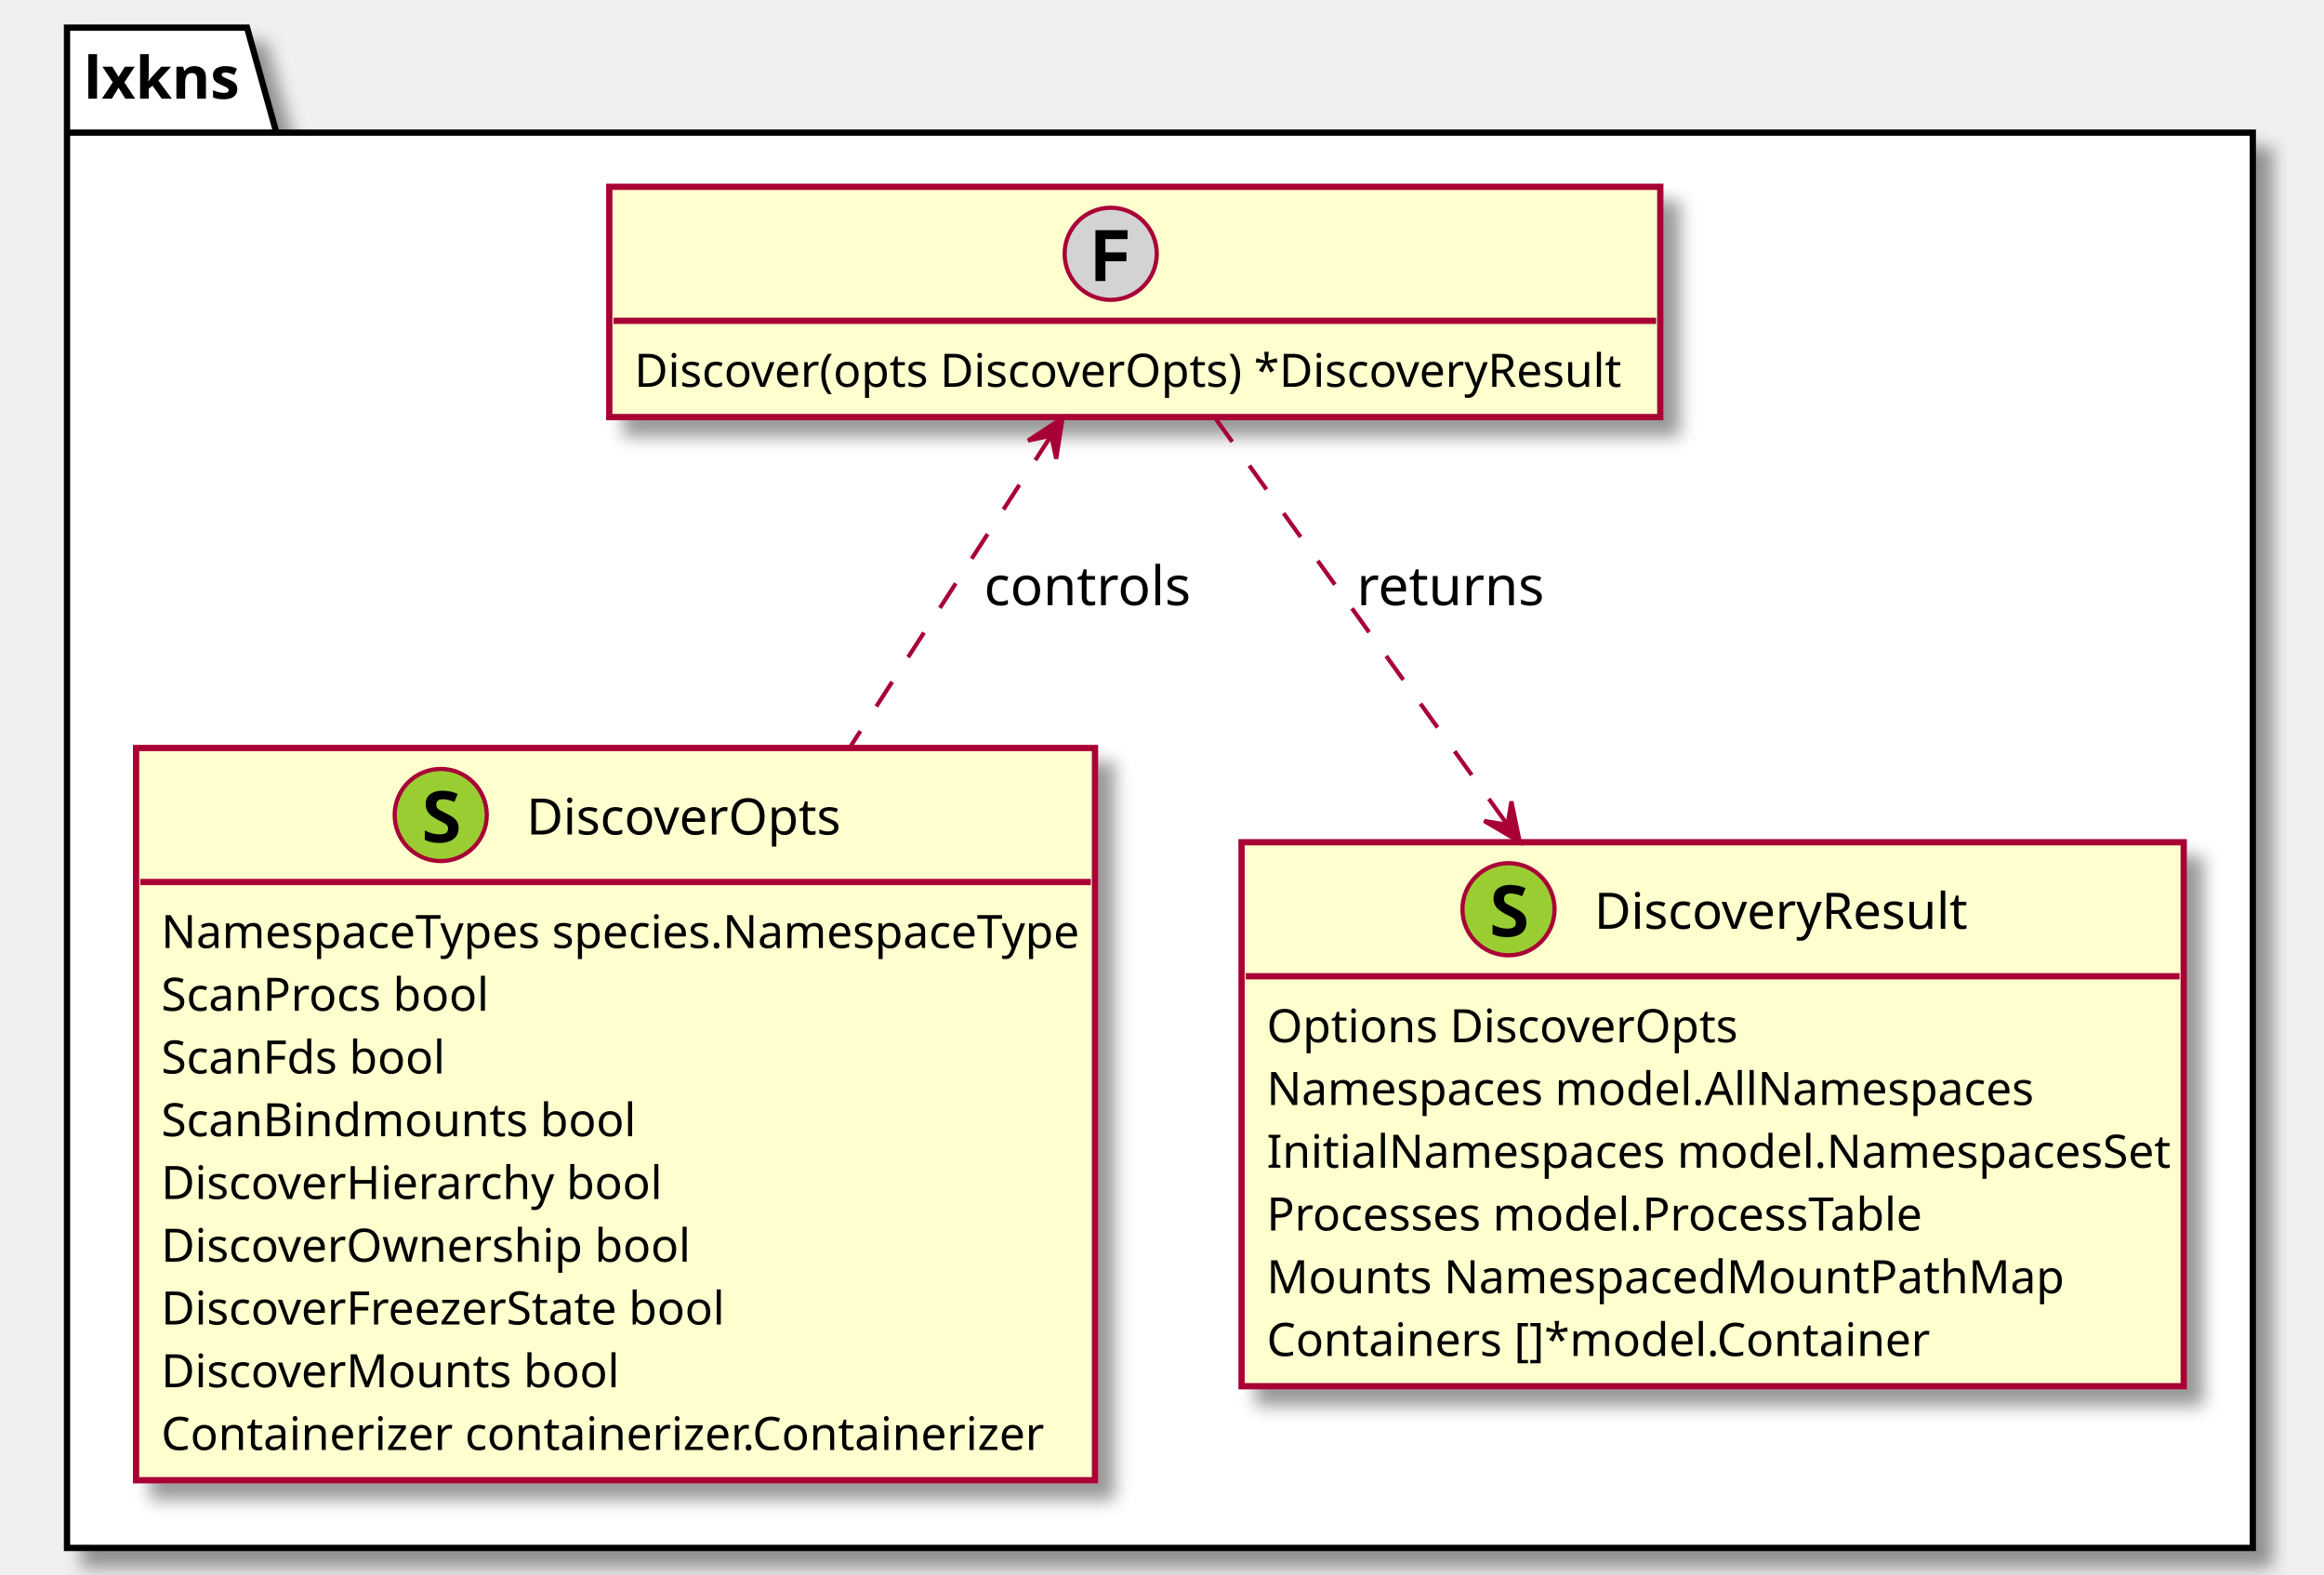
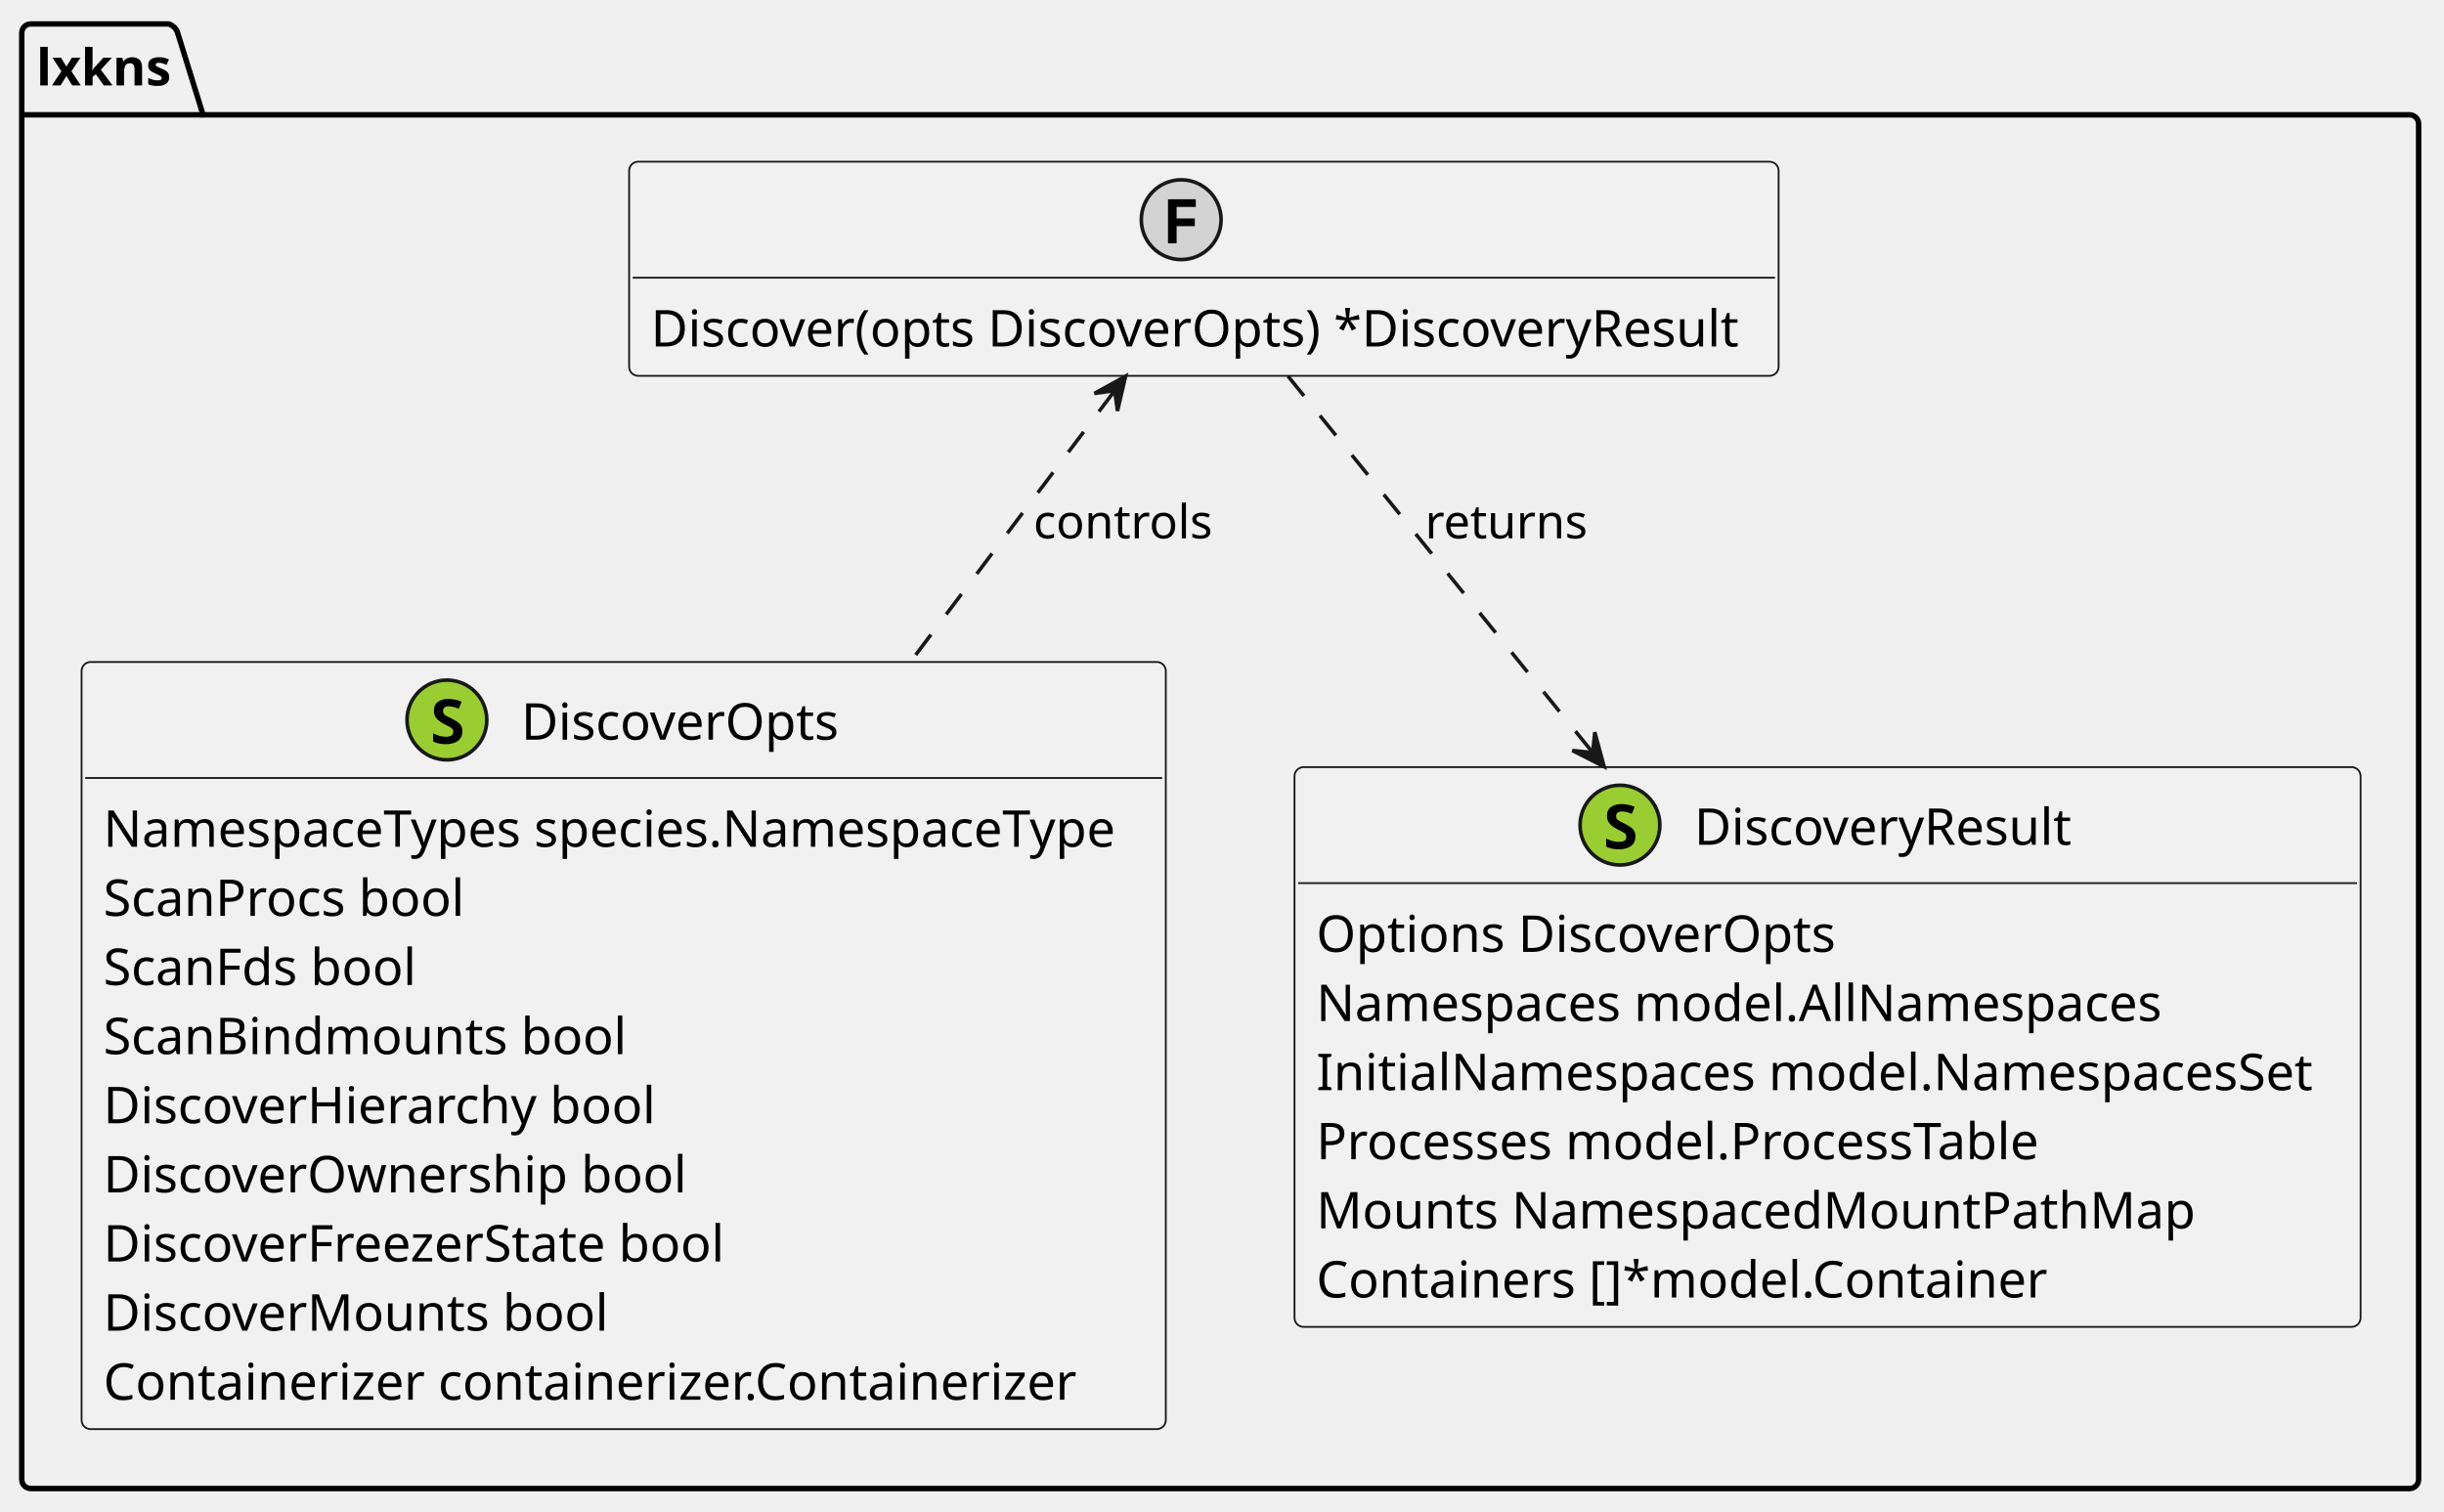
- <svg xmlns="http://www.w3.org/2000/svg" contentScriptType="application/ecmascript" contentStyleType="text/css" height="376px" preserveAspectRatio="none" style="width:555px;height:376px;background:#FFFFFF;" version="1.1" viewBox="0 0 555 376" width="555px" zoomAndPan="magnify">
-   <defs>
-     <filter height="300%" id="f1q7ecg4yqa6ng" width="300%" x="-1" y="-1">
-       <feGaussianBlur result="blurOut" stdDeviation="2.0" />
-       <feColorMatrix in="blurOut" result="blurOut2" type="matrix" values="0 0 0 0 0 0 0 0 0 0 0 0 0 0 0 0 0 0 .4 0" />
-       <feOffset dx="4.0" dy="4.0" in="blurOut2" result="blurOut3" />
-       <feBlend in="SourceGraphic" in2="blurOut3" mode="normal" />
-     </filter>
-   </defs>
+ <svg xmlns="http://www.w3.org/2000/svg" contentStyleType="text/css" height="417px" preserveAspectRatio="none" style="width:674px;height:417px;background:#FFFFFF;" version="1.1" viewBox="0 0 674 417" width="674px" zoomAndPan="magnify">
+   <defs />
  <g>
-     <polygon fill="#FFFFFF" filter="url(#f1q7ecg4yqa6ng)" points="16,6.602,59,6.602,66,31.67,538,31.67,538,369.602,16,369.602,16,6.602" style="stroke:#000000;stroke-width:1.5;" />
-     <line style="stroke:#000000;stroke-width:1.5;" x1="16" x2="66" y1="31.67" y2="31.67" />
-     <text fill="#000000" font-family="sans-serif" font-size="14" font-weight="bold" lengthAdjust="spacing" textLength="37" x="20" y="23.568">lxkns</text>
-     <rect codeLine="6" fill="#FEFECE" filter="url(#f1q7ecg4yqa6ng)" height="54.982" id="lxkns.Discover" style="stroke:#A80036;stroke-width:1.5;" width="251" x="145.5" y="44.602" />
-     <ellipse cx="265.25" cy="60.602" fill="#D3D3D3" rx="11" ry="11" style="stroke:#A80036;stroke-width:1.0;" />
-     <path d="M261.609,67.102 L261.609,54.961 L269.266,54.961 L269.266,57.086 L263.984,57.086 L263.984,60.258 L269,60.258 L269,62.383 L263.984,62.383 L263.984,67.102 L261.609,67.102 Z " fill="#000000" />
-     <text fill="#000000" font-family="sans-serif" font-size="12" lengthAdjust="spacing" textLength="0" x="288.75" y="65.258" />
-     <line style="stroke:#A80036;stroke-width:1.5;" x1="146.5" x2="395.5" y1="76.602" y2="76.602" />
-     <text fill="#000000" font-family="sans-serif" font-size="11" lengthAdjust="spacing" textLength="239" x="151.5" y="92.361">Discover(opts DiscoverOpts) *DiscoveryResult</text>
-     <rect codeLine="13" fill="#FEFECE" filter="url(#f1q7ecg4yqa6ng)" height="174.837" id="lxkns.DiscoverOpts" style="stroke:#A80036;stroke-width:1.5;" width="229" x="32.5" y="178.602" />
-     <ellipse cx="105.25" cy="194.602" fill="#9ACD32" rx="11" ry="11" style="stroke:#A80036;stroke-width:1.0;" />
-     <path d="M104.922,201.274 Q104,201.274 103.109,201.102 Q102.219,200.915 101.438,200.54 L101.438,198.29 Q102.391,198.774 103.266,199.008 Q104.156,199.227 105,199.227 Q105.875,199.227 106.438,198.93 Q107,198.633 107,197.852 Q107,197.305 106.703,197.008 Q106.406,196.696 105.844,196.415 Q105.281,196.133 104.5,195.727 Q103.719,195.305 103.062,194.821 Q102.422,194.321 102.047,193.649 Q101.672,192.977 101.672,192.024 Q101.672,190.399 102.766,189.602 Q103.875,188.79 105.656,188.79 Q106.375,188.79 107.359,188.961 Q108.344,189.118 109.297,189.571 L108.516,191.493 Q107.672,191.133 106.984,190.993 Q106.312,190.836 105.797,190.836 Q104.953,190.836 104.562,191.18 Q104.188,191.508 104.188,192.149 Q104.188,192.633 104.422,192.946 Q104.672,193.243 105.141,193.493 Q105.625,193.743 106.359,194.118 Q107.359,194.602 108.062,195.071 Q108.766,195.54 109.141,196.165 Q109.516,196.774 109.516,197.711 Q109.516,198.899 108.938,199.696 Q108.375,200.477 107.328,200.883 Q106.297,201.274 104.922,201.274 Z " fill="#000000" />
-     <text fill="#000000" font-family="sans-serif" font-size="12" lengthAdjust="spacing" textLength="75" x="125.75" y="199.258">DiscoverOpts</text>
-     <line style="stroke:#A80036;stroke-width:1.5;" x1="33.5" x2="260.5" y1="210.602" y2="210.602" />
-     <text fill="#000000" font-family="sans-serif" font-size="11" lengthAdjust="spacing" textLength="216" x="38.5" y="226.361">NamespaceTypes species.NamespaceType</text>
-     <text fill="#000000" font-family="sans-serif" font-size="11" lengthAdjust="spacing" textLength="80" x="38.5" y="241.343">ScanProcs bool</text>
-     <text fill="#000000" font-family="sans-serif" font-size="11" lengthAdjust="spacing" textLength="69" x="38.5" y="256.325">ScanFds bool</text>
-     <text fill="#000000" font-family="sans-serif" font-size="11" lengthAdjust="spacing" textLength="115" x="38.5" y="271.307">ScanBindmounts bool</text>
-     <text fill="#000000" font-family="sans-serif" font-size="11" lengthAdjust="spacing" textLength="123" x="38.5" y="286.288">DiscoverHierarchy bool</text>
-     <text fill="#000000" font-family="sans-serif" font-size="11" lengthAdjust="spacing" textLength="130" x="38.5" y="301.27">DiscoverOwnership bool</text>
-     <text fill="#000000" font-family="sans-serif" font-size="11" lengthAdjust="spacing" textLength="137" x="38.5" y="316.252">DiscoverFreezerState bool</text>
-     <text fill="#000000" font-family="sans-serif" font-size="11" lengthAdjust="spacing" textLength="112" x="38.5" y="331.234">DiscoverMounts bool</text>
-     <text fill="#000000" font-family="sans-serif" font-size="11" lengthAdjust="spacing" textLength="217" x="38.5" y="346.216">Containerizer containerizer.Containerizer</text>
-     <rect codeLine="25" fill="#FEFECE" filter="url(#f1q7ecg4yqa6ng)" height="129.891" id="lxkns.DiscoveryResult" style="stroke:#A80036;stroke-width:1.5;" width="225" x="296.5" y="201.102" />
-     <ellipse cx="360.25" cy="217.102" fill="#9ACD32" rx="11" ry="11" style="stroke:#A80036;stroke-width:1.0;" />
-     <path d="M359.922,223.774 Q359,223.774 358.109,223.602 Q357.219,223.415 356.438,223.04 L356.438,220.79 Q357.391,221.274 358.266,221.508 Q359.156,221.727 360,221.727 Q360.875,221.727 361.438,221.43 Q362,221.133 362,220.352 Q362,219.805 361.703,219.508 Q361.406,219.196 360.844,218.915 Q360.281,218.633 359.5,218.227 Q358.719,217.805 358.062,217.321 Q357.422,216.821 357.047,216.149 Q356.672,215.477 356.672,214.524 Q356.672,212.899 357.766,212.102 Q358.875,211.29 360.656,211.29 Q361.375,211.29 362.359,211.461 Q363.344,211.618 364.297,212.071 L363.516,213.993 Q362.672,213.633 361.984,213.493 Q361.312,213.336 360.797,213.336 Q359.953,213.336 359.562,213.68 Q359.188,214.008 359.188,214.649 Q359.188,215.133 359.422,215.446 Q359.672,215.743 360.141,215.993 Q360.625,216.243 361.359,216.618 Q362.359,217.102 363.062,217.571 Q363.766,218.04 364.141,218.665 Q364.516,219.274 364.516,220.211 Q364.516,221.399 363.938,222.196 Q363.375,222.977 362.328,223.383 Q361.297,223.774 359.922,223.774 Z " fill="#000000" />
-     <text fill="#000000" font-family="sans-serif" font-size="12" lengthAdjust="spacing" textLength="89" x="380.75" y="221.758">DiscoveryResult</text>
-     <line style="stroke:#A80036;stroke-width:1.5;" x1="297.5" x2="520.5" y1="233.102" y2="233.102" />
-     <text fill="#000000" font-family="sans-serif" font-size="11" lengthAdjust="spacing" textLength="115" x="302.5" y="248.861">Options DiscoverOpts</text>
-     <text fill="#000000" font-family="sans-serif" font-size="11" lengthAdjust="spacing" textLength="180" x="302.5" y="263.843">Namespaces model.AllNamespaces</text>
-     <text fill="#000000" font-family="sans-serif" font-size="11" lengthAdjust="spacing" textLength="213" x="302.5" y="278.825">InitialNamespaces model.NamespacesSet</text>
-     <text fill="#000000" font-family="sans-serif" font-size="11" lengthAdjust="spacing" textLength="158" x="302.5" y="293.807">Processes model.ProcessTable</text>
-     <text fill="#000000" font-family="sans-serif" font-size="11" lengthAdjust="spacing" textLength="191" x="302.5" y="308.788">Mounts NamespacedMountPathMap</text>
-     <text fill="#000000" font-family="sans-serif" font-size="11" lengthAdjust="spacing" textLength="162" x="302.5" y="323.77">Containers []*model.Container</text>
-     <path codeLine="10" d="M251.04,104.002 C237.99,124.222 220.22,151.732 203.07,178.292 " fill="none" id="lxkns.Discover-backto-lxkns.DiscoverOpts" style="stroke:#A80036;stroke-width:1.0;stroke-dasharray:7.0,7.0;" />
-     <polygon fill="#A80036" points="253.76,99.802,245.516,105.19,251.046,104.001,252.234,109.532,253.76,99.802" style="stroke:#A80036;stroke-width:1.0;" />
-     <text fill="#000000" font-family="sans-serif" font-size="13" lengthAdjust="spacing" textLength="49" x="235" y="144.499">controls</text>
-     <path codeLine="11" d="M290.19,99.802 C308.19,124.852 335.89,163.382 360.01,196.942 " fill="none" id="lxkns.Discover-to-lxkns.DiscoveryResult" style="stroke:#A80036;stroke-width:1.0;stroke-dasharray:7.0,7.0;" />
-     <polygon fill="#A80036" points="362.93,201.012,360.944,191.365,360.02,196.946,354.439,196.022,362.93,201.012" style="stroke:#A80036;stroke-width:1.0;" />
-     <text fill="#000000" font-family="sans-serif" font-size="13" lengthAdjust="spacing" textLength="44" x="324" y="144.499">returns</text>
+     <g id="cluster_lxkns">
+       <path d="M8.5,6.602 L46.5,6.602 A3.75,3.75 0 0 1 49,9.102 L56,31.67 L664.5,31.67 A2.5,2.5 0 0 1 667,34.17 L667,408.102 A2.5,2.5 0 0 1 664.5,410.602 L8.5,410.602 A2.5,2.5 0 0 1 6,408.102 L6,9.102 A2.5,2.5 0 0 1 8.5,6.602 " fill="none" style="stroke:#000000;stroke-width:1.5;" />
+       <line style="stroke:#000000;stroke-width:1.5;" x1="6" x2="56" y1="31.67" y2="31.67" />
+       <text fill="#000000" font-family="sans-serif" font-size="14" font-weight="bold" lengthAdjust="spacing" textLength="37" x="10" y="23.568">lxkns</text>
+     </g>
+     <g id="elem_lxkns.Discover">
+       <rect codeLine="6" fill="#F1F1F1" height="59.068" id="lxkns.Discover" rx="2.5" ry="2.5" style="stroke:#181818;stroke-width:0.5;" width="317" x="173.5" y="44.602" />
+       <ellipse cx="325.75" cy="60.602" fill="#D3D3D3" rx="11" ry="11" style="stroke:#181818;stroke-width:1.0;" />
+       <path d="M322.109,67.102 L322.109,54.961 L329.766,54.961 L329.766,57.086 L324.484,57.086 L324.484,60.258 L329.5,60.258 L329.5,62.383 L324.484,62.383 L324.484,67.102 L322.109,67.102 Z " fill="#000000" />
+       <text fill="#000000" font-family="sans-serif" font-size="14" lengthAdjust="spacing" textLength="4" x="346.25" y="66.034"> </text>
+       <line style="stroke:#181818;stroke-width:0.5;" x1="174.5" x2="489.5" y1="76.602" y2="76.602" />
+       <text fill="#000000" font-family="sans-serif" font-size="14" lengthAdjust="spacing" textLength="305" x="179.5" y="95.568">Discover(opts DiscoverOpts) *DiscoveryResult</text>
+     </g>
+     <g id="elem_lxkns.DiscoverOpts">
+       <rect codeLine="13" fill="#F1F1F1" height="211.611" id="lxkns.DiscoverOpts" rx="2.5" ry="2.5" style="stroke:#181818;stroke-width:0.5;" width="299" x="22.5" y="182.602" />
+       <ellipse cx="123.25" cy="198.602" fill="#9ACD32" rx="11" ry="11" style="stroke:#181818;stroke-width:1.0;" />
+       <path d="M122.922,205.274 Q122,205.274 121.109,205.102 Q120.219,204.915 119.438,204.54 L119.438,202.29 Q120.391,202.774 121.266,203.008 Q122.156,203.227 123,203.227 Q123.875,203.227 124.438,202.93 Q125,202.633 125,201.852 Q125,201.305 124.703,201.008 Q124.406,200.696 123.844,200.415 Q123.281,200.133 122.5,199.727 Q121.719,199.305 121.062,198.821 Q120.422,198.321 120.047,197.649 Q119.672,196.977 119.672,196.024 Q119.672,194.399 120.766,193.602 Q121.875,192.79 123.656,192.79 Q124.375,192.79 125.359,192.961 Q126.344,193.118 127.297,193.571 L126.516,195.493 Q125.672,195.133 124.984,194.993 Q124.312,194.836 123.797,194.836 Q122.953,194.836 122.562,195.18 Q122.188,195.508 122.188,196.149 Q122.188,196.633 122.422,196.946 Q122.672,197.243 123.141,197.493 Q123.625,197.743 124.359,198.118 Q125.359,198.602 126.062,199.071 Q126.766,199.54 127.141,200.165 Q127.516,200.774 127.516,201.711 Q127.516,202.899 126.938,203.696 Q126.375,204.477 125.328,204.883 Q124.297,205.274 122.922,205.274 Z " fill="#000000" />
+       <text fill="#000000" font-family="sans-serif" font-size="14" lengthAdjust="spacing" textLength="89" x="143.75" y="204.034">DiscoverOpts</text>
+       <line style="stroke:#181818;stroke-width:0.5;" x1="23.5" x2="320.5" y1="214.602" y2="214.602" />
+       <text fill="#000000" font-family="sans-serif" font-size="14" lengthAdjust="spacing" textLength="287" x="28.5" y="233.568">NamespaceTypes species.NamespaceType</text>
+       <text fill="#000000" font-family="sans-serif" font-size="14" lengthAdjust="spacing" textLength="101" x="28.5" y="252.636">ScanProcs bool</text>
+       <text fill="#000000" font-family="sans-serif" font-size="14" lengthAdjust="spacing" textLength="88" x="28.5" y="271.704">ScanFds bool</text>
+       <text fill="#000000" font-family="sans-serif" font-size="14" lengthAdjust="spacing" textLength="147" x="28.5" y="290.772">ScanBindmounts bool</text>
+       <text fill="#000000" font-family="sans-serif" font-size="14" lengthAdjust="spacing" textLength="155" x="28.5" y="309.84">DiscoverHierarchy bool</text>
+       <text fill="#000000" font-family="sans-serif" font-size="14" lengthAdjust="spacing" textLength="164" x="28.5" y="328.908">DiscoverOwnership bool</text>
+       <text fill="#000000" font-family="sans-serif" font-size="14" lengthAdjust="spacing" textLength="174" x="28.5" y="347.975">DiscoverFreezerState bool</text>
+       <text fill="#000000" font-family="sans-serif" font-size="14" lengthAdjust="spacing" textLength="141" x="28.5" y="367.043">DiscoverMounts bool</text>
+       <text fill="#000000" font-family="sans-serif" font-size="14" lengthAdjust="spacing" textLength="279" x="28.5" y="386.111">Containerizer containerizer.Containerizer</text>
+     </g>
+     <g id="elem_lxkns.DiscoveryResult">
+       <rect codeLine="25" fill="#F1F1F1" height="154.407" id="lxkns.DiscoveryResult" rx="2.5" ry="2.5" style="stroke:#181818;stroke-width:0.5;" width="294" x="357" y="211.602" />
+       <ellipse cx="446.75" cy="227.602" fill="#9ACD32" rx="11" ry="11" style="stroke:#181818;stroke-width:1.0;" />
+       <path d="M446.422,234.274 Q445.5,234.274 444.609,234.102 Q443.719,233.915 442.938,233.54 L442.938,231.29 Q443.891,231.774 444.766,232.008 Q445.656,232.227 446.5,232.227 Q447.375,232.227 447.938,231.93 Q448.5,231.633 448.5,230.852 Q448.5,230.305 448.203,230.008 Q447.906,229.696 447.344,229.415 Q446.781,229.133 446,228.727 Q445.219,228.305 444.562,227.821 Q443.922,227.321 443.547,226.649 Q443.172,225.977 443.172,225.024 Q443.172,223.399 444.266,222.602 Q445.375,221.79 447.156,221.79 Q447.875,221.79 448.859,221.961 Q449.844,222.118 450.797,222.571 L450.016,224.493 Q449.172,224.133 448.484,223.993 Q447.812,223.836 447.297,223.836 Q446.453,223.836 446.062,224.18 Q445.688,224.508 445.688,225.149 Q445.688,225.633 445.922,225.946 Q446.172,226.243 446.641,226.493 Q447.125,226.743 447.859,227.118 Q448.859,227.602 449.562,228.071 Q450.266,228.54 450.641,229.165 Q451.016,229.774 451.016,230.711 Q451.016,231.899 450.438,232.696 Q449.875,233.477 448.828,233.883 Q447.797,234.274 446.422,234.274 Z " fill="#000000" />
+       <text fill="#000000" font-family="sans-serif" font-size="14" lengthAdjust="spacing" textLength="106" x="467.25" y="233.034">DiscoveryResult</text>
+       <line style="stroke:#181818;stroke-width:0.5;" x1="358" x2="650" y1="243.602" y2="243.602" />
+       <text fill="#000000" font-family="sans-serif" font-size="14" lengthAdjust="spacing" textLength="146" x="363" y="262.568">Options DiscoverOpts</text>
+       <text fill="#000000" font-family="sans-serif" font-size="14" lengthAdjust="spacing" textLength="239" x="363" y="281.636">Namespaces model.AllNamespaces</text>
+       <text fill="#000000" font-family="sans-serif" font-size="14" lengthAdjust="spacing" textLength="282" x="363" y="300.704">InitialNamespaces model.NamespacesSet</text>
+       <text fill="#000000" font-family="sans-serif" font-size="14" lengthAdjust="spacing" textLength="204" x="363" y="319.772">Processes model.ProcessTable</text>
+       <text fill="#000000" font-family="sans-serif" font-size="14" lengthAdjust="spacing" textLength="247" x="363" y="338.84">Mounts NamespacedMountPathMap</text>
+       <text fill="#000000" font-family="sans-serif" font-size="14" lengthAdjust="spacing" textLength="207" x="363" y="357.908">Containers []*model.Container</text>
+     </g>
+     <g id="link_lxkns.Discover_lxkns.DiscoverOpts">
+       <path codeLine="10" d="M307.26,107.952 C292.08,128.112 271.72,155.172 251.4,182.152 " fill="none" id="lxkns.Discover-backto-lxkns.DiscoverOpts" style="stroke:#181818;stroke-width:1.0;stroke-dasharray:7.0,7.0;" />
+       <polygon fill="#181818" points="310.42,103.762,301.801,108.528,307.404,107.75,308.182,113.353,310.42,103.762" style="stroke:#181818;stroke-width:1.0;" />
+       <text fill="#000000" font-family="sans-serif" font-size="13" lengthAdjust="spacing" textLength="49" x="285" y="148.499">controls</text>
+     </g>
+     <g id="link_lxkns.Discover_lxkns.DiscoveryResult">
+       <path codeLine="11" d="M355.2,103.762 C376.7,130.322 409.71,171.112 439.18,207.522 " fill="none" id="lxkns.Discover-to-lxkns.DiscoveryResult" style="stroke:#181818;stroke-width:1.0;stroke-dasharray:7.0,7.0;" />
+       <polygon fill="#181818" points="442.39,211.482,439.819,201.975,439.237,207.601,433.61,207.019,442.39,211.482" style="stroke:#181818;stroke-width:1.0;" />
+       <text fill="#000000" font-family="sans-serif" font-size="13" lengthAdjust="spacing" textLength="44" x="393" y="148.499">returns</text>
+     </g>
  </g>
</svg>
